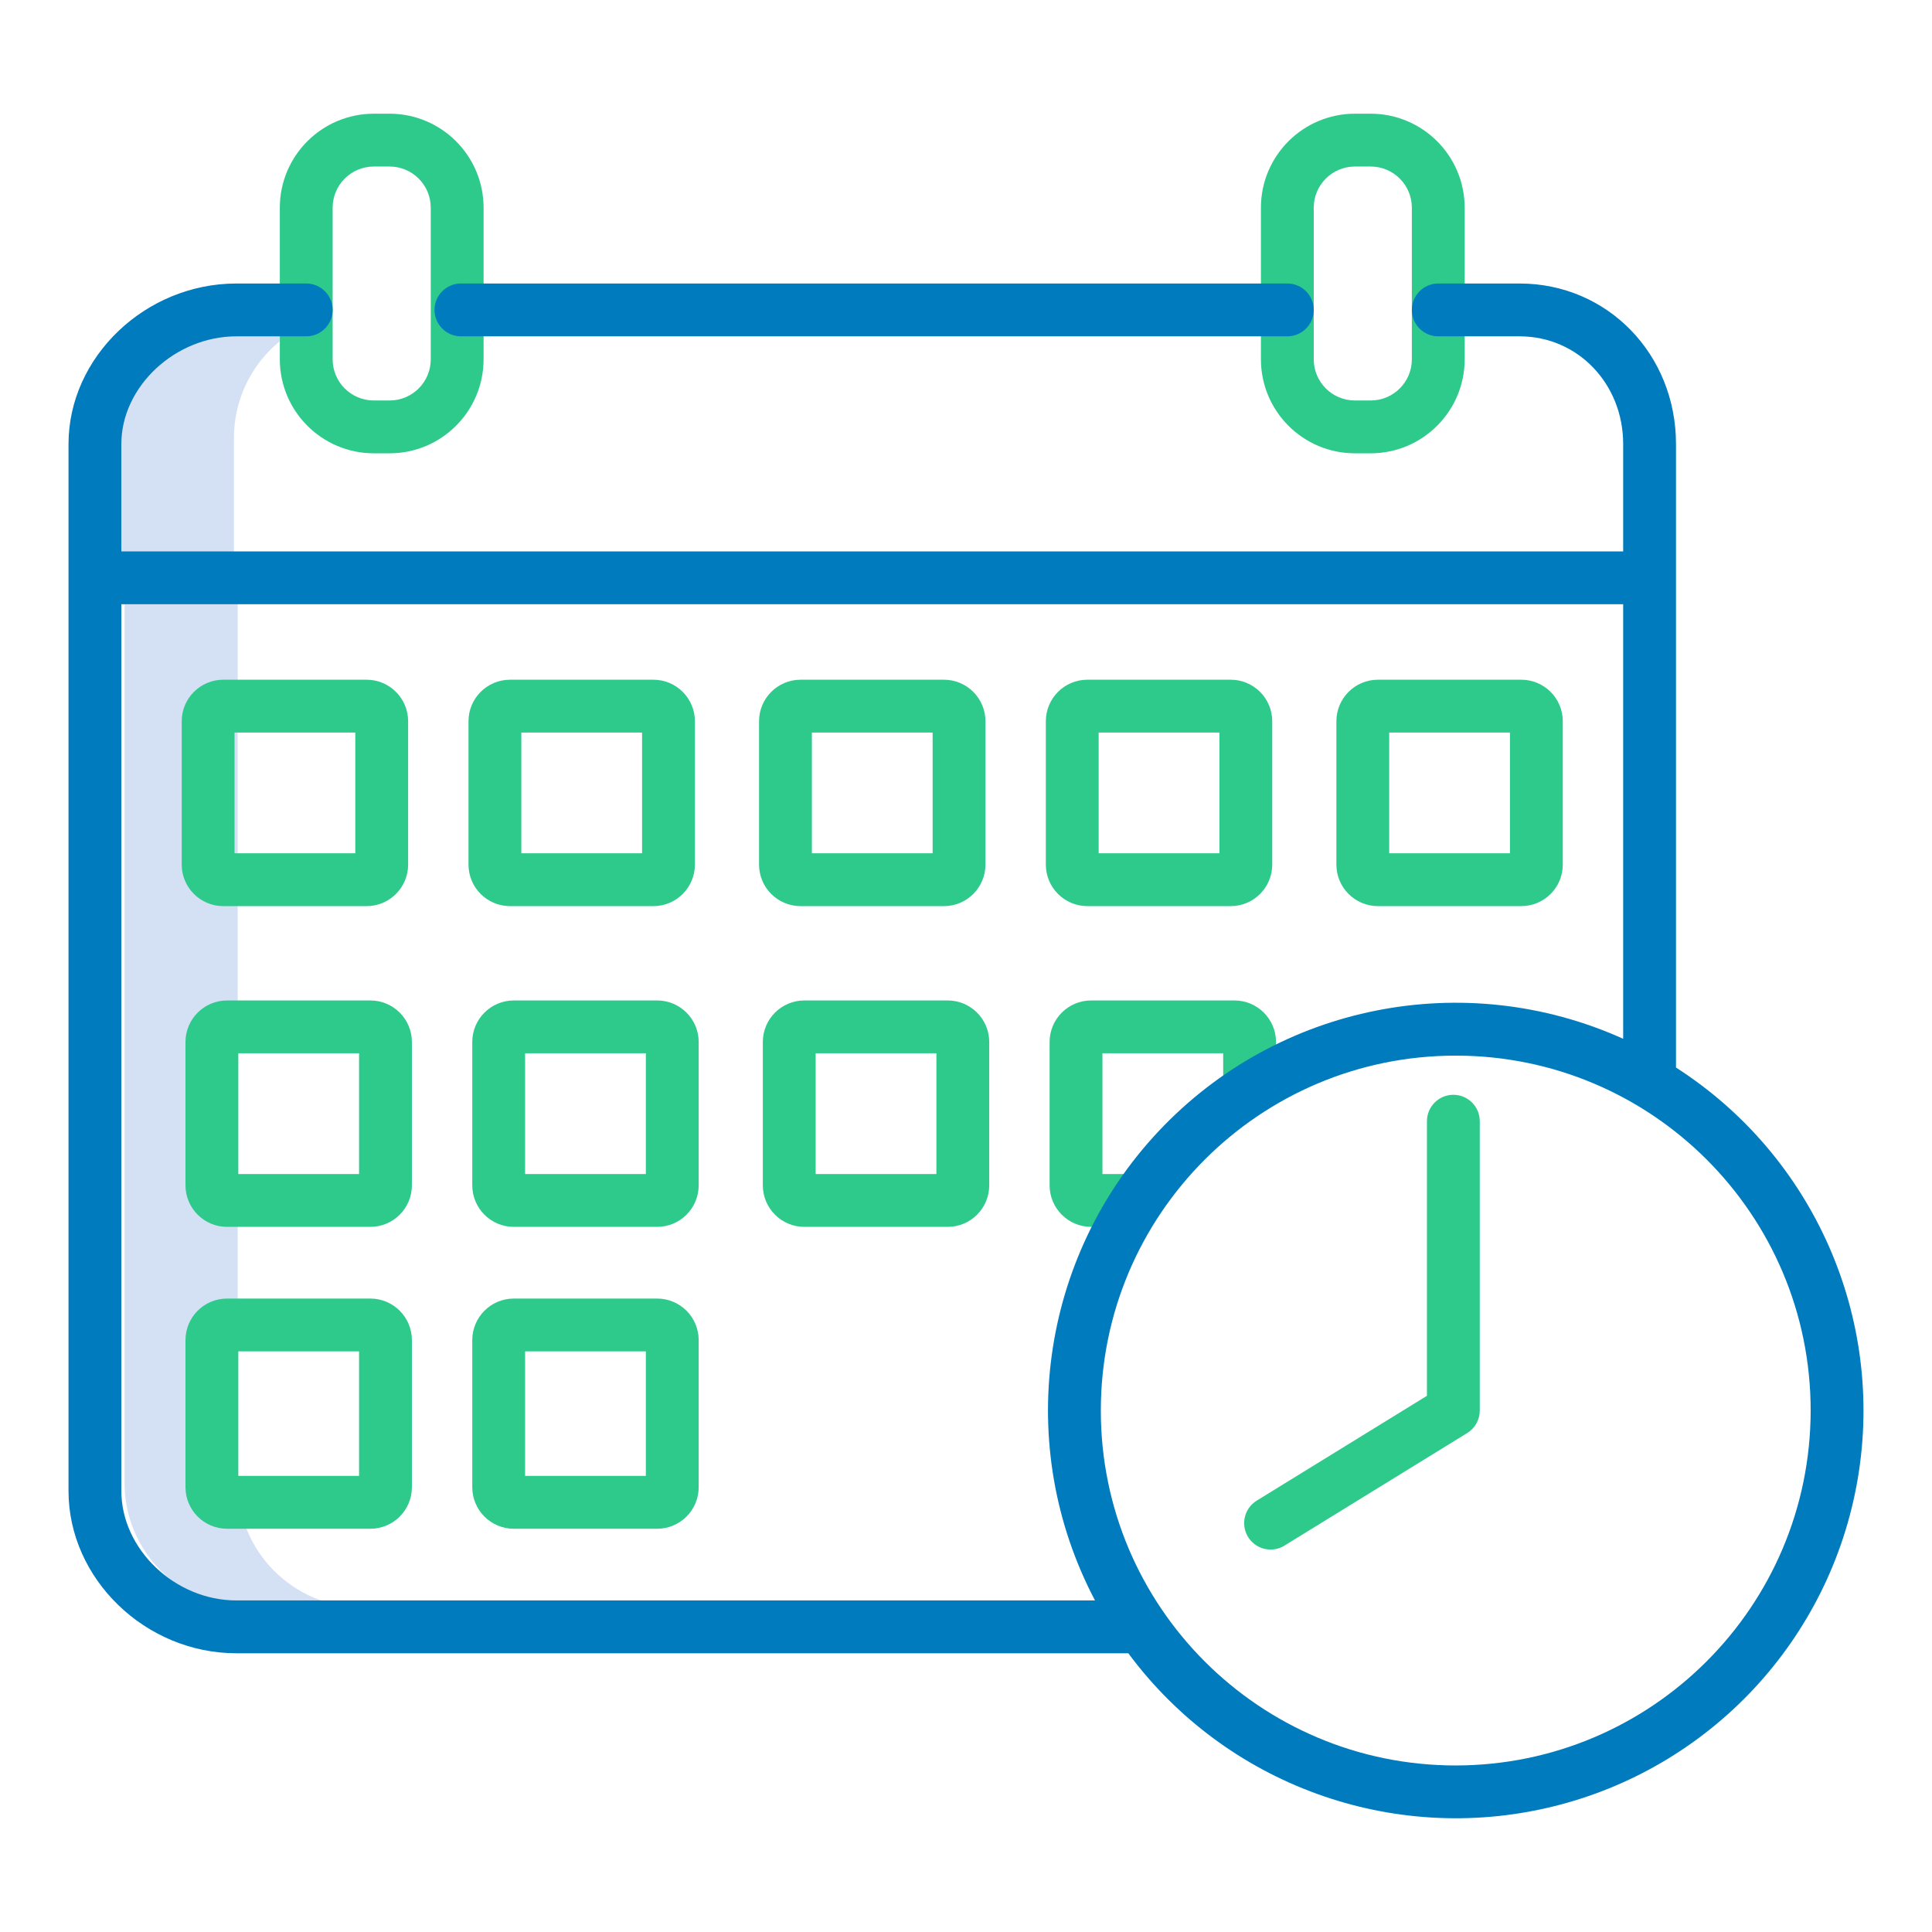
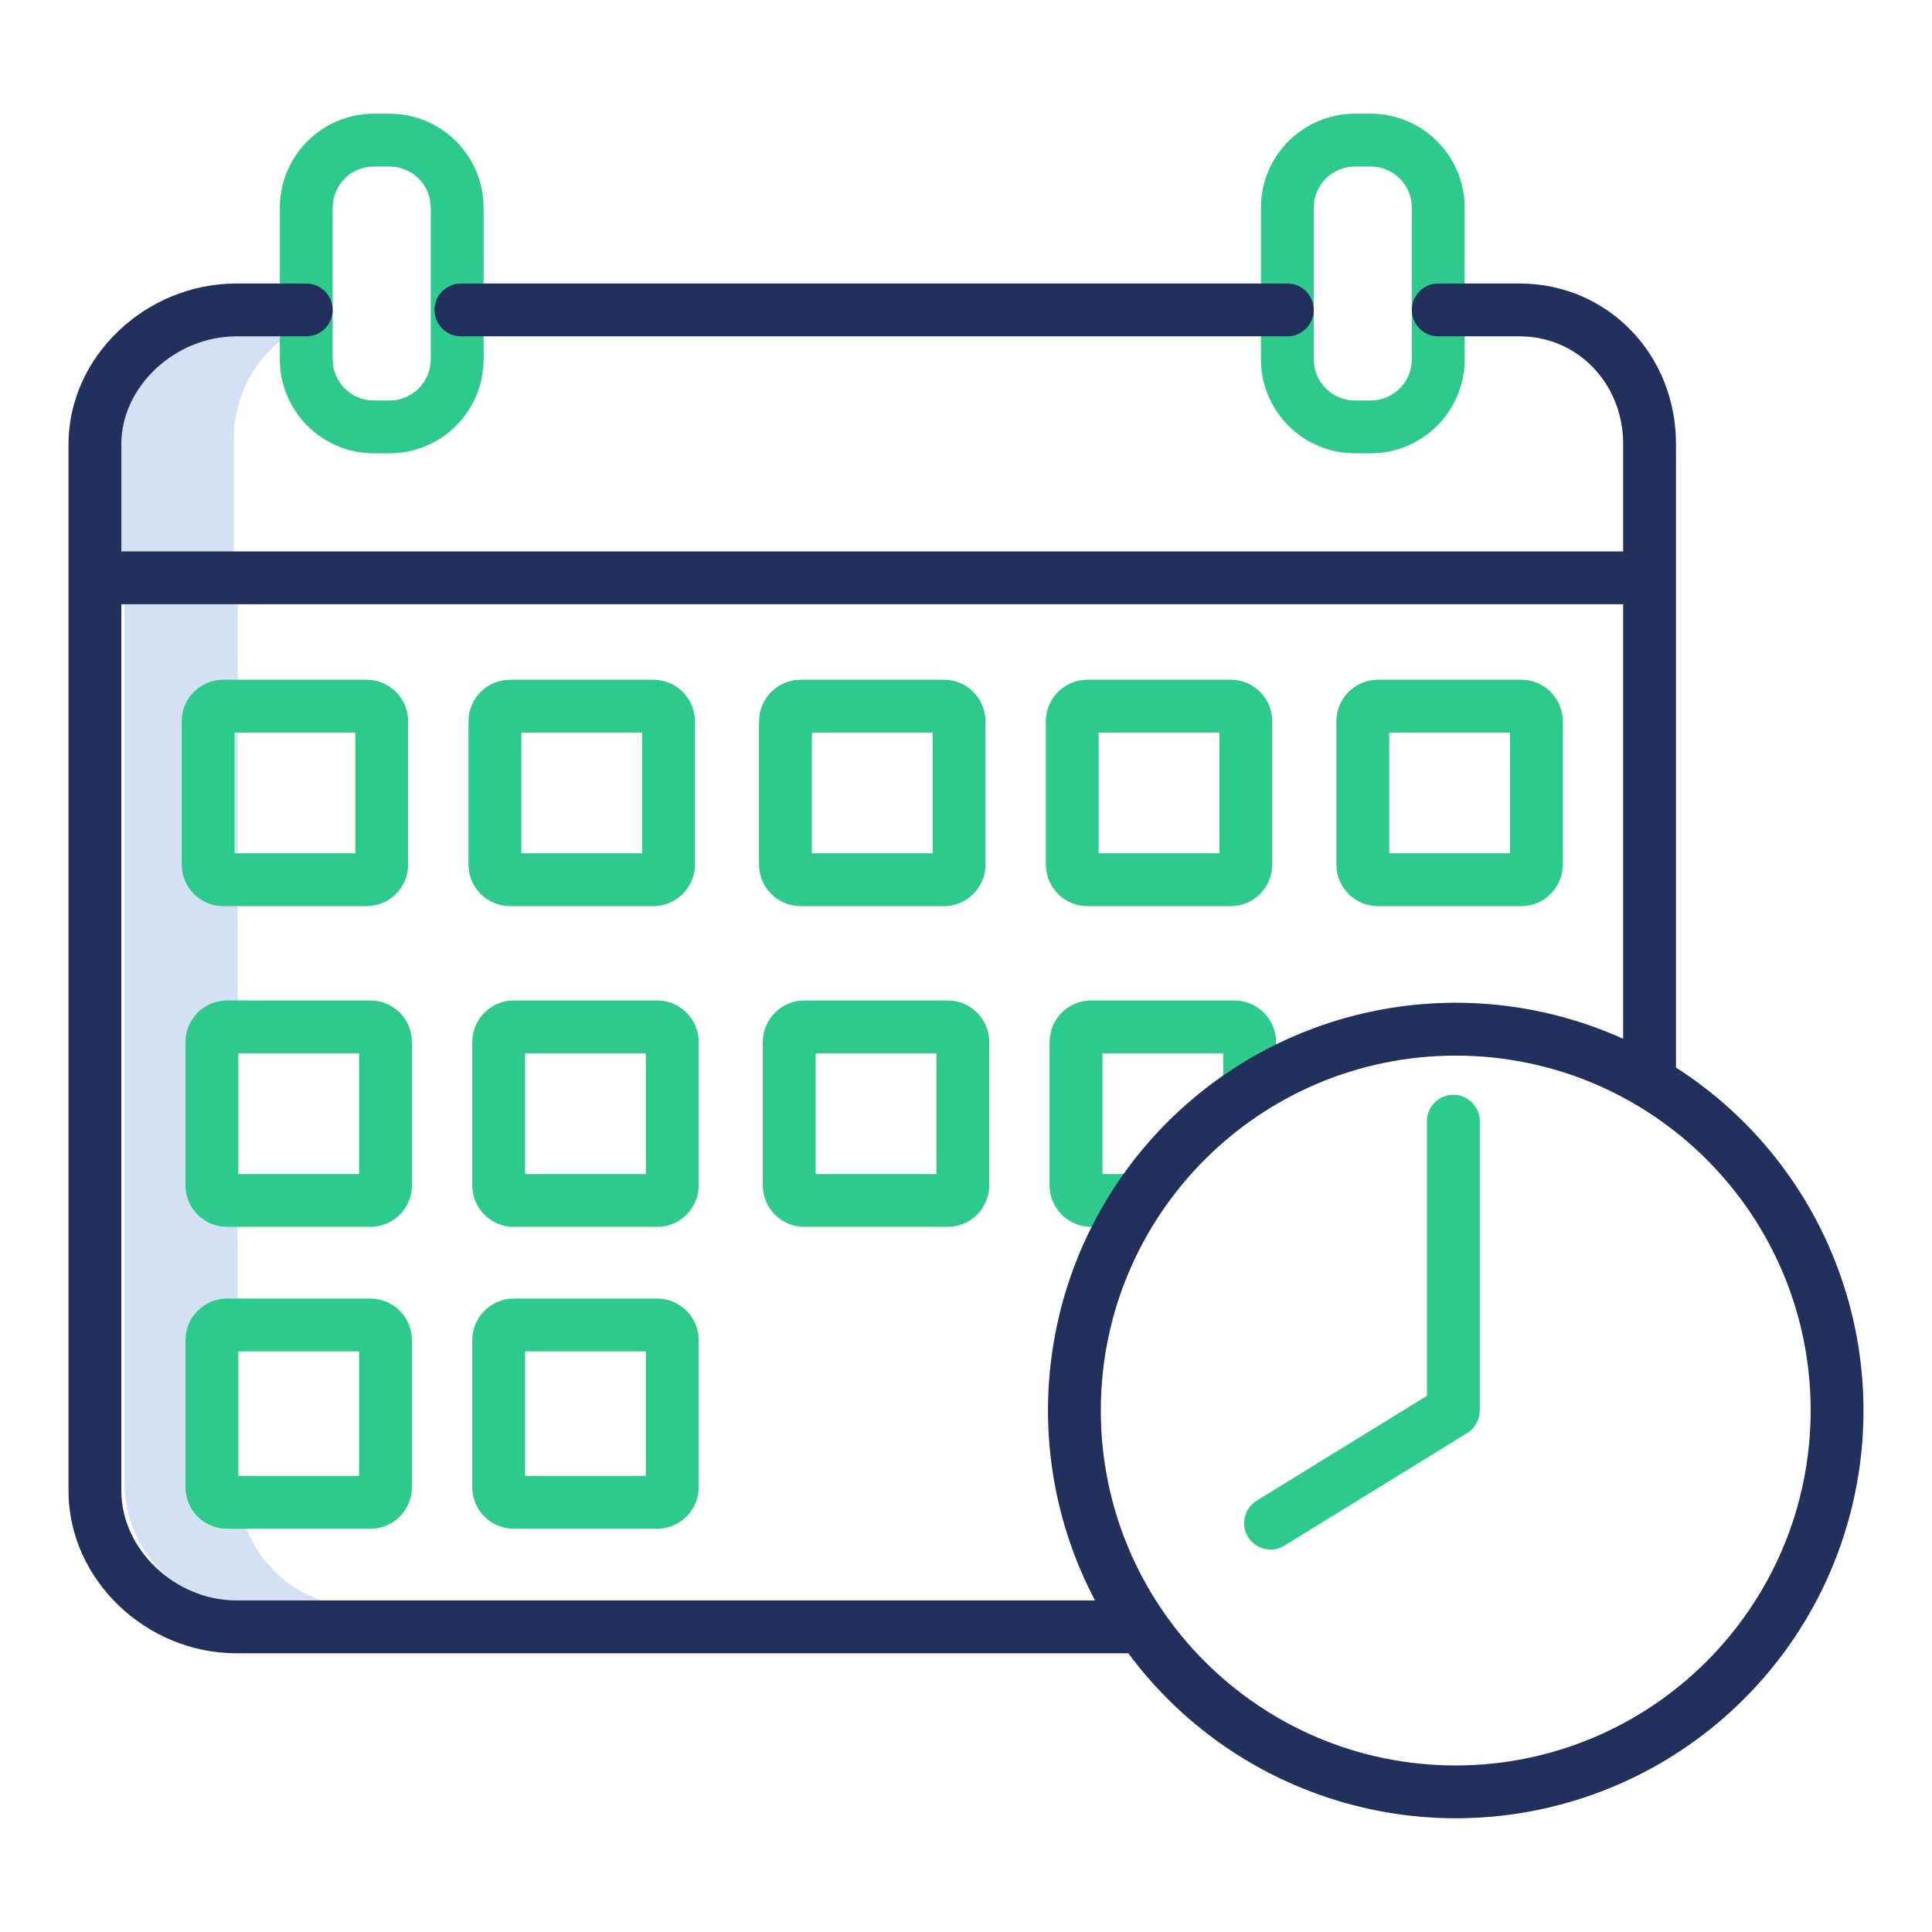
<svg xmlns="http://www.w3.org/2000/svg" id="Layer_1" data-name="Layer 1" viewBox="0 0 512 512" width="512" height="512">
  <path d="M63,393V160H33V393a33.038,33.038,0,0,0,33,33H96A33.038,33.038,0,0,1,63,393Z" style="fill:#d4e1f4" />
  <path d="M80,86.621V83H65a33.038,33.038,0,0,0-33,33v33H62V116A33.028,33.028,0,0,1,80,86.621Z" style="fill:#d4e1f4" />
  <path d="M59.156,240.133h38a11.012,11.012,0,0,0,11-11v-38a11.012,11.012,0,0,0-11-11h-38a11.013,11.013,0,0,0-11,11v38A11.012,11.012,0,0,0,59.156,240.133Zm3-46h32v32h-32Z" style="fill:#2eca8b" />
  <path d="M124.156,191.133v38a11.012,11.012,0,0,0,11,11h38a11.012,11.012,0,0,0,11-11v-38a11.012,11.012,0,0,0-11-11h-38A11.013,11.013,0,0,0,124.156,191.133Zm14,3h32v32h-32Z" style="fill:#2eca8b" />
  <path d="M212.156,240.133h38a11.012,11.012,0,0,0,11-11v-38a11.012,11.012,0,0,0-11-11h-38a11.013,11.013,0,0,0-11,11v38A11.012,11.012,0,0,0,212.156,240.133Zm3-46h32v32h-32Z" style="fill:#2eca8b" />
  <path d="M288.156,240.133h38a11.012,11.012,0,0,0,11-11v-38a11.012,11.012,0,0,0-11-11h-38a11.013,11.013,0,0,0-11,11v38A11.012,11.012,0,0,0,288.156,240.133Zm3-46h32v32h-32Z" style="fill:#2eca8b" />
  <path d="M354.156,191.133v38a11.012,11.012,0,0,0,11,11h38a11.012,11.012,0,0,0,11-11v-38a11.012,11.012,0,0,0-11-11h-38A11.013,11.013,0,0,0,354.156,191.133Zm14,3h32v32h-32Z" style="fill:#2eca8b" />
  <path d="M60.156,325.133h38a11.012,11.012,0,0,0,11-11v-38a11.012,11.012,0,0,0-11-11h-38a11.013,11.013,0,0,0-11,11v38A11.012,11.012,0,0,0,60.156,325.133Zm3-46h32v32h-32Z" style="fill:#2eca8b" />
  <path d="M174.156,265.133h-38a11.013,11.013,0,0,0-11,11v38a11.012,11.012,0,0,0,11,11h38a11.012,11.012,0,0,0,11-11v-38A11.012,11.012,0,0,0,174.156,265.133Zm-3,46h-32v-32h32Z" style="fill:#2eca8b" />
  <path d="M251.156,265.133h-38a11.013,11.013,0,0,0-11,11v38a11.012,11.012,0,0,0,11,11h38a11.012,11.012,0,0,0,11-11v-38A11.012,11.012,0,0,0,251.156,265.133Zm-3,46h-32v-32h32Z" style="fill:#2eca8b" />
  <path d="M49.156,394.133a11.012,11.012,0,0,0,11,11h38a11.012,11.012,0,0,0,11-11v-39a11.012,11.012,0,0,0-11-11h-38a11.013,11.013,0,0,0-11,11Zm14-36h32v33h-32Z" style="fill:#2eca8b" />
  <path d="M174.156,405.133a11.012,11.012,0,0,0,11-11v-39a11.012,11.012,0,0,0-11-11h-38a11.013,11.013,0,0,0-11,11v39a11.012,11.012,0,0,0,11,11Zm-35-47h32v33h-32Z" style="fill:#2eca8b" />
  <path d="M331.156,295.133a7,7,0,0,0,7-7v-12a11.012,11.012,0,0,0-11-11h-38a11.013,11.013,0,0,0-11,11v38a11.012,11.012,0,0,0,11,11h11a7,7,0,0,0,0-14h-8v-32h32v9A7,7,0,0,0,331.156,295.133Z" style="fill:#2eca8b" />
  <path d="M336.724,410.645a6.965,6.965,0,0,0,3.665-1.041l48.438-29.834a7,7,0,0,0,3.329-5.96V297.133a7,7,0,0,0-14,0V369.9l-45.109,27.783a7,7,0,0,0,3.677,12.962Z" style="fill:#2eca8b" />
  <path d="M99.055,120.133h4.2a24.927,24.927,0,0,0,24.9-24.9v-40.2a24.927,24.927,0,0,0-24.9-24.9h-4.2a24.928,24.928,0,0,0-24.9,24.9v40.2A24.928,24.928,0,0,0,99.055,120.133Zm-10.9-65.1a10.912,10.912,0,0,1,10.9-10.9h4.2a10.912,10.912,0,0,1,10.9,10.9v40.2a10.911,10.911,0,0,1-10.9,10.9h-4.2a10.911,10.911,0,0,1-10.9-10.9Z" style="fill:#2eca8b" />
  <path d="M359.055,120.133h4.2a24.927,24.927,0,0,0,24.9-24.9v-40.2a24.927,24.927,0,0,0-24.9-24.9h-4.2a24.928,24.928,0,0,0-24.9,24.9v40.2A24.928,24.928,0,0,0,359.055,120.133Zm-10.9-65.1a10.912,10.912,0,0,1,10.9-10.9h4.2a10.912,10.912,0,0,1,10.9,10.9v40.2a10.911,10.911,0,0,1-10.9,10.9h-4.2a10.911,10.911,0,0,1-10.9-10.9Z" style="fill:#2eca8b" />
-   <path d="M122.156,89.133h219a7,7,0,0,0,0-14h-219a7,7,0,0,0,0,14Z" style="fill:#007bbe" />
-   <path d="M444.156,282.913V117.68c0-23.858-18.2-42.547-41.437-42.547H381.156a7,7,0,0,0,0,14h21.563c15.385,0,27.437,12.539,27.437,28.547v28.453h-398V117.68c0-15.207,14.246-28.547,30.485-28.547H81.156a7,7,0,0,0,0-14H62.641c-24.113,0-44.485,19.484-44.485,42.547V395.112c0,23.32,20.372,43.021,44.485,43.021H299.015a108.025,108.025,0,1,0,145.141-155.22ZM62.641,424.133c-16.239,0-30.485-13.561-30.485-29.021V160.133h398V275.288A108.028,108.028,0,0,0,290.188,424.133Zm323.146,43.734a94.057,94.057,0,1,1,94.057-94.056A94.164,94.164,0,0,1,385.787,467.867Z" style="fill:#007bbe" />
+   <path d="M122.156,89.133h219a7,7,0,0,0,0-14h-219a7,7,0,0,0,0,14Z" style="fill:#21305c" />
+   <path d="M444.156,282.913V117.68c0-23.858-18.2-42.547-41.437-42.547H381.156a7,7,0,0,0,0,14h21.563c15.385,0,27.437,12.539,27.437,28.547v28.453h-398V117.68c0-15.207,14.246-28.547,30.485-28.547H81.156a7,7,0,0,0,0-14H62.641c-24.113,0-44.485,19.484-44.485,42.547V395.112c0,23.32,20.372,43.021,44.485,43.021H299.015a108.025,108.025,0,1,0,145.141-155.22ZM62.641,424.133c-16.239,0-30.485-13.561-30.485-29.021V160.133h398V275.288A108.028,108.028,0,0,0,290.188,424.133Zm323.146,43.734a94.057,94.057,0,1,1,94.057-94.056A94.164,94.164,0,0,1,385.787,467.867Z" style="fill:#21305c" />
</svg>
